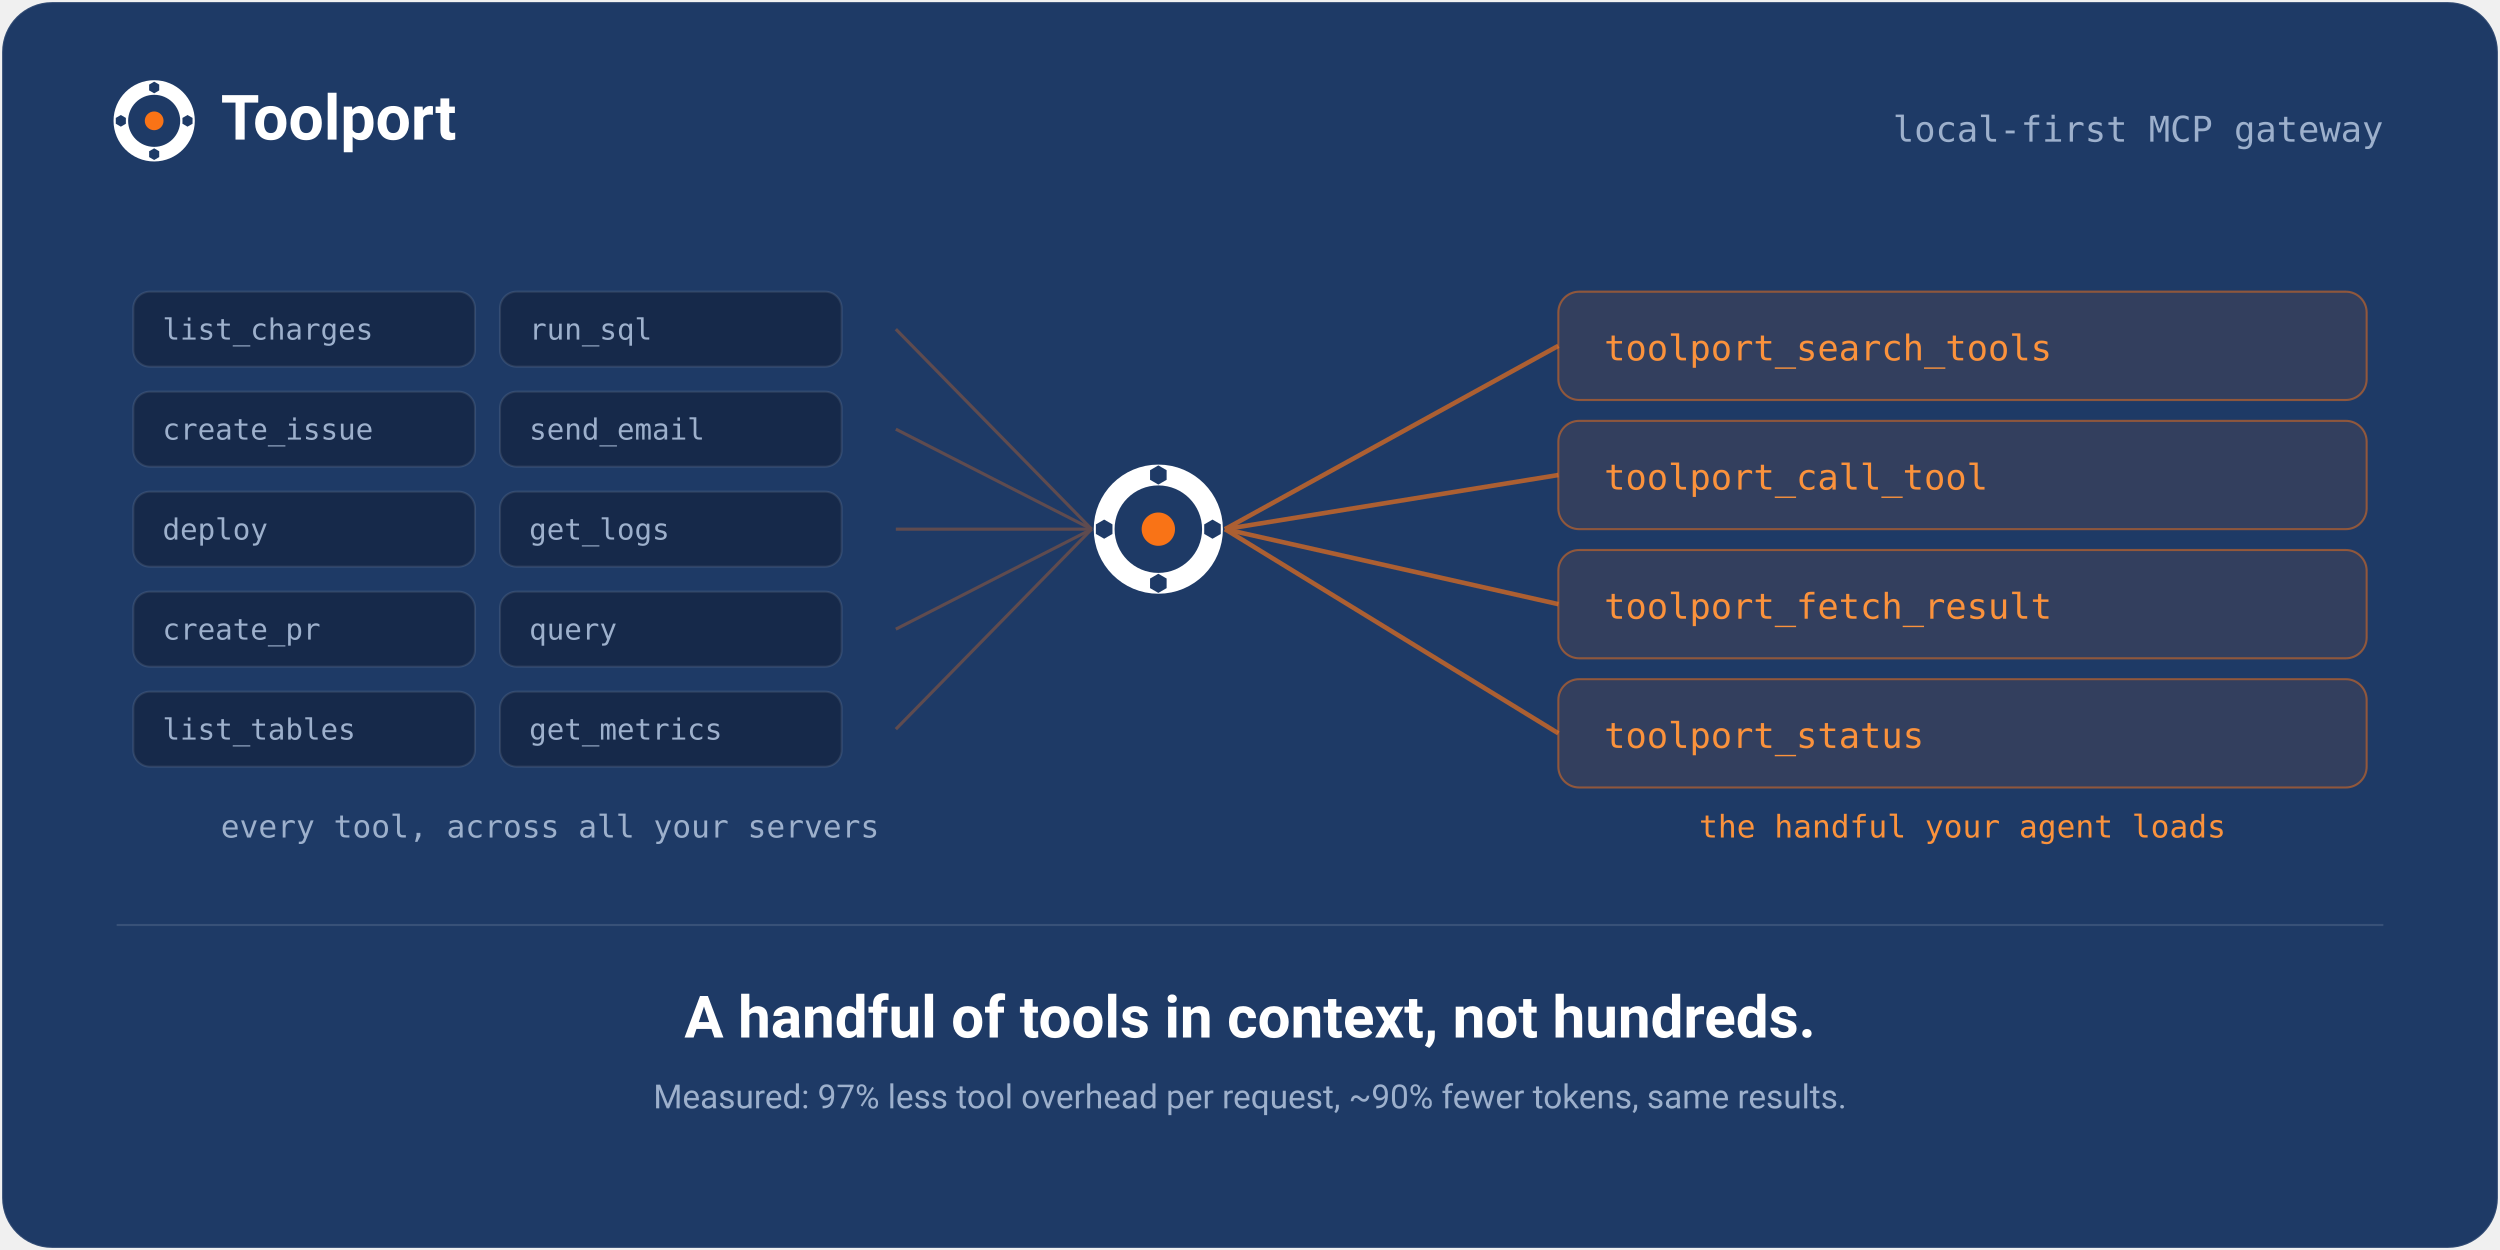
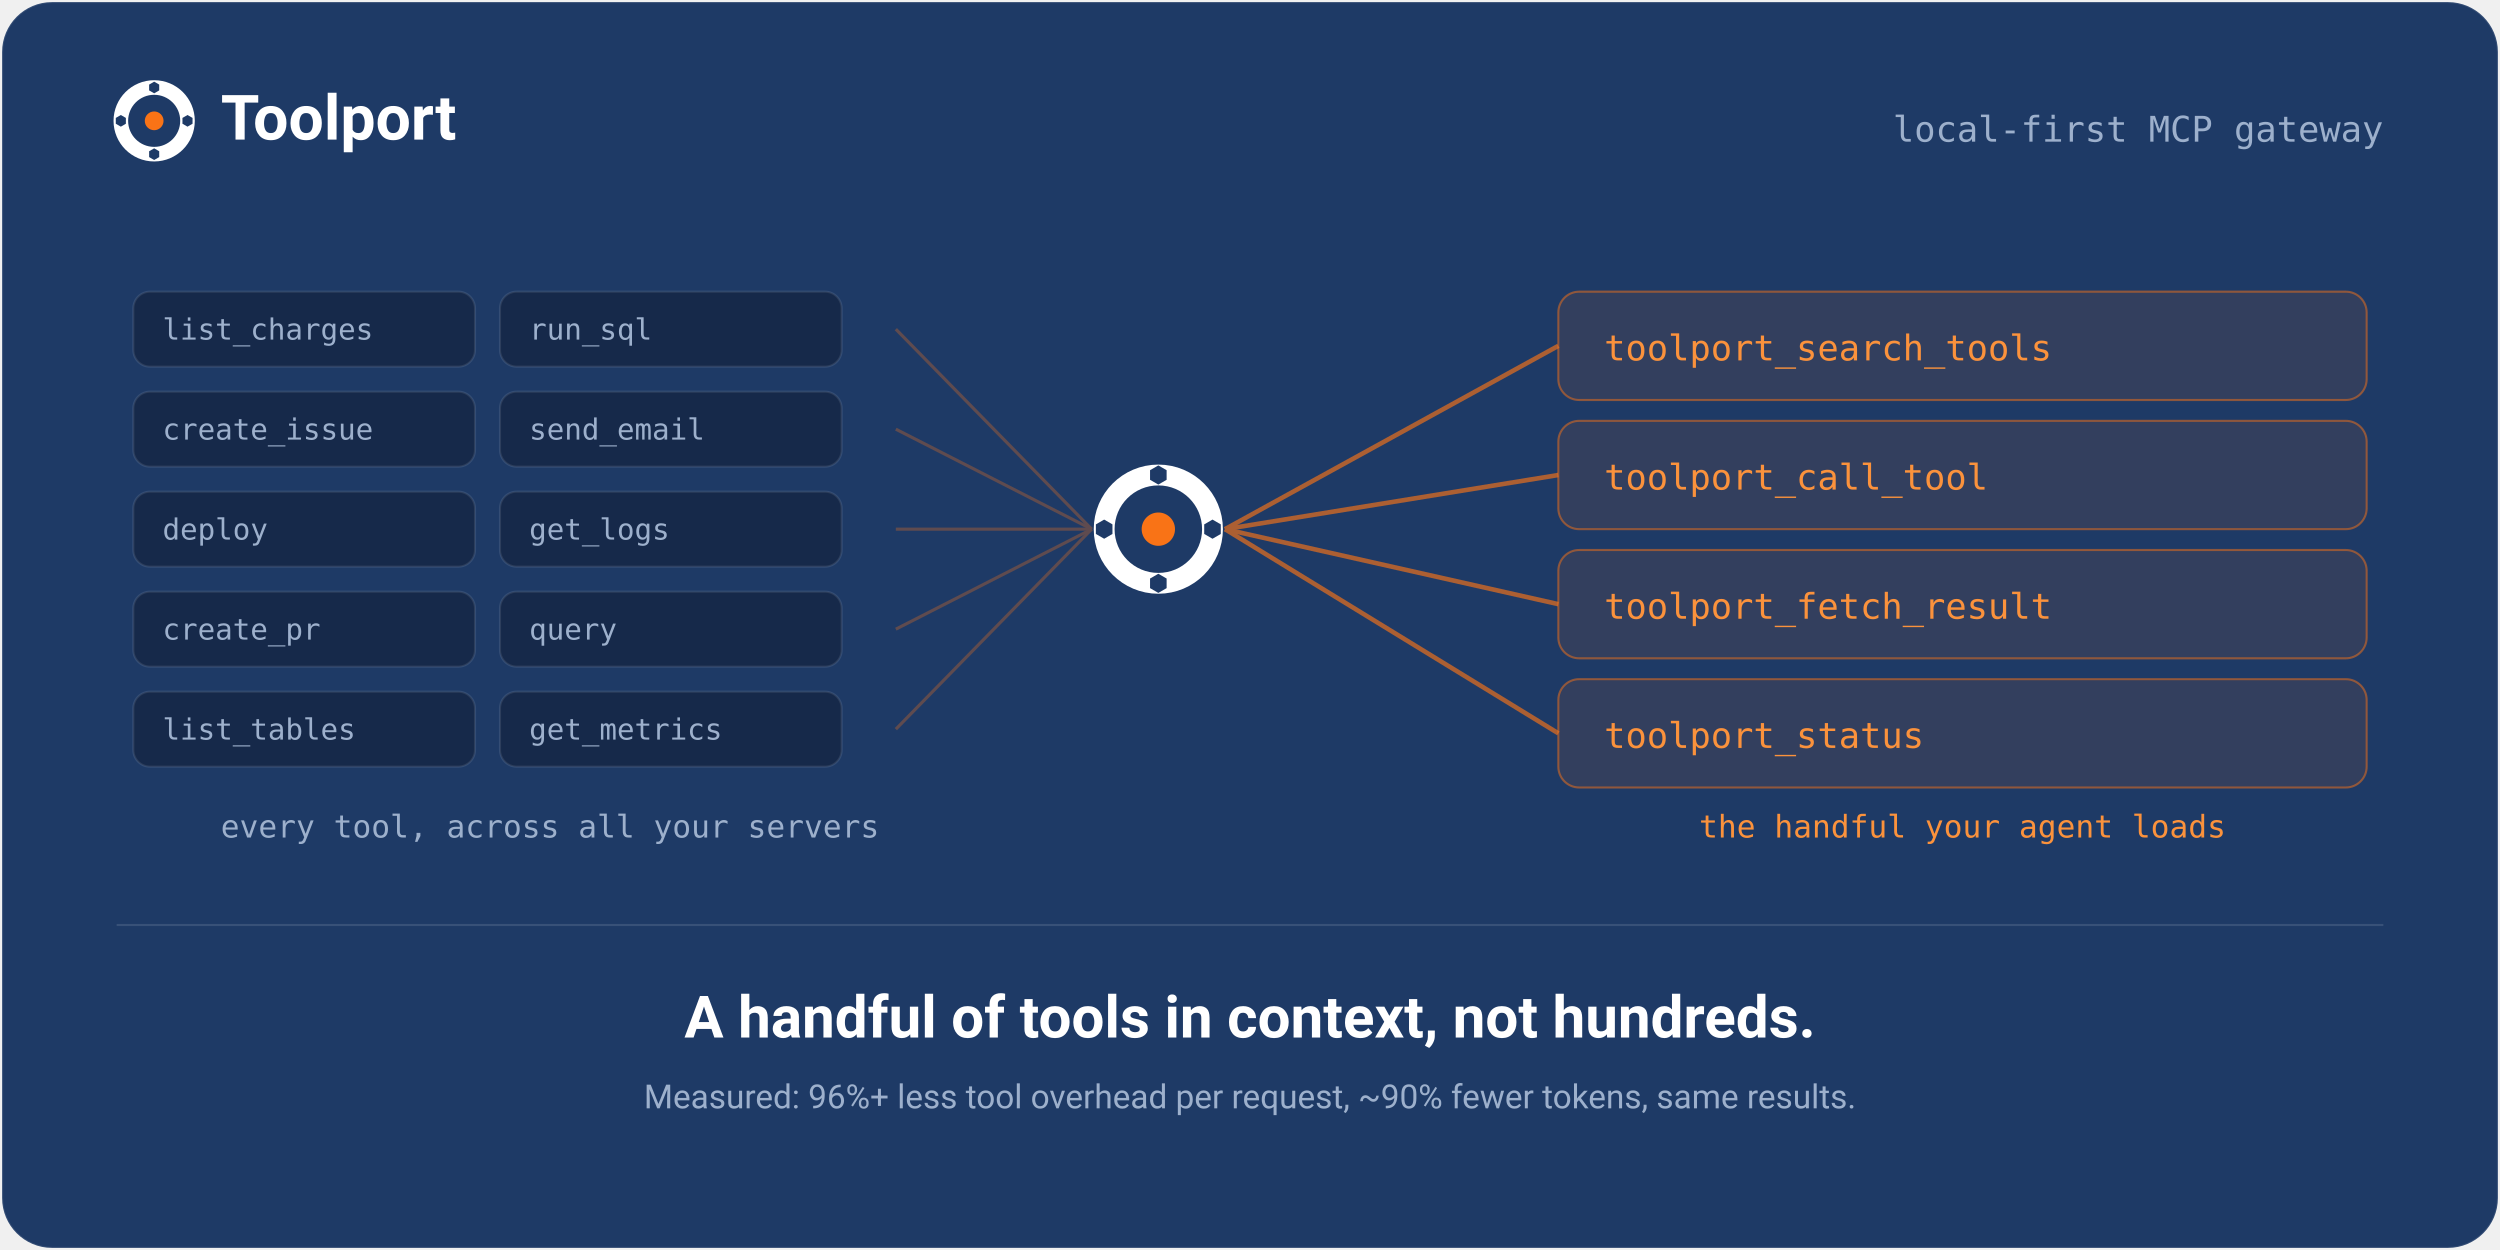
<svg xmlns="http://www.w3.org/2000/svg" viewBox="0 0 1200 600" role="img" font-family="Poppins, system-ui, -apple-system, Segoe UI, Roboto, sans-serif">
  <rect x="1" y="1" width="1198" height="598" rx="24" fill="#1E3A66" stroke="rgba(255,255,255,0.10)" />
  <g transform="translate(56,40)">
    <circle cx="18" cy="18" r="16" fill="none" stroke="#FFFFFF" stroke-width="7" />
    <g fill="#1E3A66">
      <polygon points="18.00,-0.80 15.58,0.60 15.58,3.40 18.00,4.80 20.42,3.40 20.42,0.60" />
      <polygon points="34.00,15.20 31.58,16.60 31.58,19.40 34.00,20.80 36.42,19.40 36.42,16.60" />
      <polygon points="18.00,31.20 15.58,32.60 15.58,35.40 18.00,36.80 20.42,35.40 20.42,32.60" />
      <polygon points="2.00,15.20 -0.42,16.60 -0.42,19.40 2.00,20.80 4.42,19.40 4.42,16.60" />
    </g>
    <circle cx="18" cy="18" r="4.5" fill="#F97316" />
    <text x="50" y="27" font-size="30" font-weight="600" fill="#FFFFFF">Toolport</text>
  </g>
  <text x="1144" y="68" text-anchor="end" font-size="17" fill="#9db0cc" font-family="ui-monospace, Menlo, monospace">local-first MCP gateway</text>
  <g stroke="#F97316" stroke-width="1.5" opacity="0.30">
    <line x1="430" y1="158" x2="524" y2="254" />
    <line x1="430" y1="206" x2="524" y2="254" />
    <line x1="430" y1="254" x2="524" y2="254" />
    <line x1="430" y1="302" x2="524" y2="254" />
    <line x1="430" y1="350" x2="524" y2="254" />
  </g>
  <g stroke="#F97316" stroke-width="2.2" opacity="0.65">
    <line x1="588" y1="254" x2="748" y2="166" />
    <line x1="588" y1="254" x2="748" y2="228" />
    <line x1="588" y1="254" x2="748" y2="290" />
    <line x1="588" y1="254" x2="748" y2="352" />
  </g>
  <g font-family="ui-monospace, Menlo, monospace" font-size="14" fill="#9db0cc">
    <g>
      <rect x="64" y="140" width="164" height="36" rx="8" fill="#16294A" stroke="rgba(255,255,255,0.10)" />
      <text x="78" y="163">list_charges</text>
    </g>
    <g>
      <rect x="240" y="140" width="164" height="36" rx="8" fill="#16294A" stroke="rgba(255,255,255,0.10)" />
      <text x="254" y="163">run_sql</text>
    </g>
    <g>
      <rect x="64" y="188" width="164" height="36" rx="8" fill="#16294A" stroke="rgba(255,255,255,0.10)" />
      <text x="78" y="211">create_issue</text>
    </g>
    <g>
      <rect x="240" y="188" width="164" height="36" rx="8" fill="#16294A" stroke="rgba(255,255,255,0.10)" />
      <text x="254" y="211">send_email</text>
    </g>
    <g>
      <rect x="64" y="236" width="164" height="36" rx="8" fill="#16294A" stroke="rgba(255,255,255,0.10)" />
      <text x="78" y="259">deploy</text>
    </g>
    <g>
      <rect x="240" y="236" width="164" height="36" rx="8" fill="#16294A" stroke="rgba(255,255,255,0.10)" />
      <text x="254" y="259">get_logs</text>
    </g>
    <g>
      <rect x="64" y="284" width="164" height="36" rx="8" fill="#16294A" stroke="rgba(255,255,255,0.10)" />
      <text x="78" y="307">create_pr</text>
    </g>
    <g>
      <rect x="240" y="284" width="164" height="36" rx="8" fill="#16294A" stroke="rgba(255,255,255,0.10)" />
      <text x="254" y="307">query</text>
    </g>
    <g>
      <rect x="64" y="332" width="164" height="36" rx="8" fill="#16294A" stroke="rgba(255,255,255,0.10)" />
      <text x="78" y="355">list_tables</text>
    </g>
    <g>
      <rect x="240" y="332" width="164" height="36" rx="8" fill="#16294A" stroke="rgba(255,255,255,0.10)" />
      <text x="254" y="355">get_metrics</text>
    </g>
  </g>
  <circle cx="556" cy="254" r="26" fill="none" stroke="#FFFFFF" stroke-width="10" />
  <g fill="#1E3A66">
    <polygon points="556.00,223.40 552.02,225.70 552.02,230.30 556.00,232.60 559.98,230.30 559.98,225.70" />
    <polygon points="582.00,249.40 578.02,251.70 578.02,256.30 582.00,258.60 585.98,256.30 585.98,251.70" />
    <polygon points="556.00,275.40 552.02,277.70 552.02,282.30 556.00,284.60 559.98,282.30 559.98,277.70" />
    <polygon points="530.00,249.40 526.02,251.70 526.02,256.30 530.00,258.60 533.98,256.30 533.98,251.70" />
  </g>
  <circle cx="556" cy="254" r="8" fill="#F97316" />
  <g font-family="ui-monospace, Menlo, monospace" font-size="17" fill="#FB923C">
    <g>
      <rect x="748" y="140" width="388" height="52" rx="10" fill="rgba(249,115,22,0.10)" stroke="rgba(249,115,22,0.5)" />
      <text x="770" y="173">toolport_search_tools</text>
    </g>
    <g>
      <rect x="748" y="202" width="388" height="52" rx="10" fill="rgba(249,115,22,0.10)" stroke="rgba(249,115,22,0.5)" />
      <text x="770" y="235">toolport_call_tool</text>
    </g>
    <g>
      <rect x="748" y="264" width="388" height="52" rx="10" fill="rgba(249,115,22,0.10)" stroke="rgba(249,115,22,0.5)" />
      <text x="770" y="297">toolport_fetch_result</text>
    </g>
    <g>
      <rect x="748" y="326" width="388" height="52" rx="10" fill="rgba(249,115,22,0.10)" stroke="rgba(249,115,22,0.5)" />
      <text x="770" y="359">toolport_status</text>
    </g>
  </g>
  <text x="264" y="402" text-anchor="middle" font-size="15" fill="#9db0cc" font-family="ui-monospace, Menlo, monospace">every tool, across all your servers</text>
  <text x="942" y="402" text-anchor="middle" font-size="15" fill="#FB923C" font-family="ui-monospace, Menlo, monospace">the handful your agent loads</text>
  <line x1="56" y1="444" x2="1144" y2="444" stroke="rgba(255,255,255,0.12)" />
  <text x="600" y="498" text-anchor="middle" font-size="28" font-weight="600" fill="#FFFFFF">A handful of tools in context, not hundreds.</text>
-   <text x="600" y="532" text-anchor="middle" font-size="16" fill="#9db0cc">Measured: 97% less tool overhead per request, ~90% fewer tokens, same results.</text>
+   <text x="600" y="532" text-anchor="middle" font-size="16" fill="#9db0cc">Measured: 96%+ less tool overhead per request, ~90% fewer tokens, same results.</text>
</svg>
